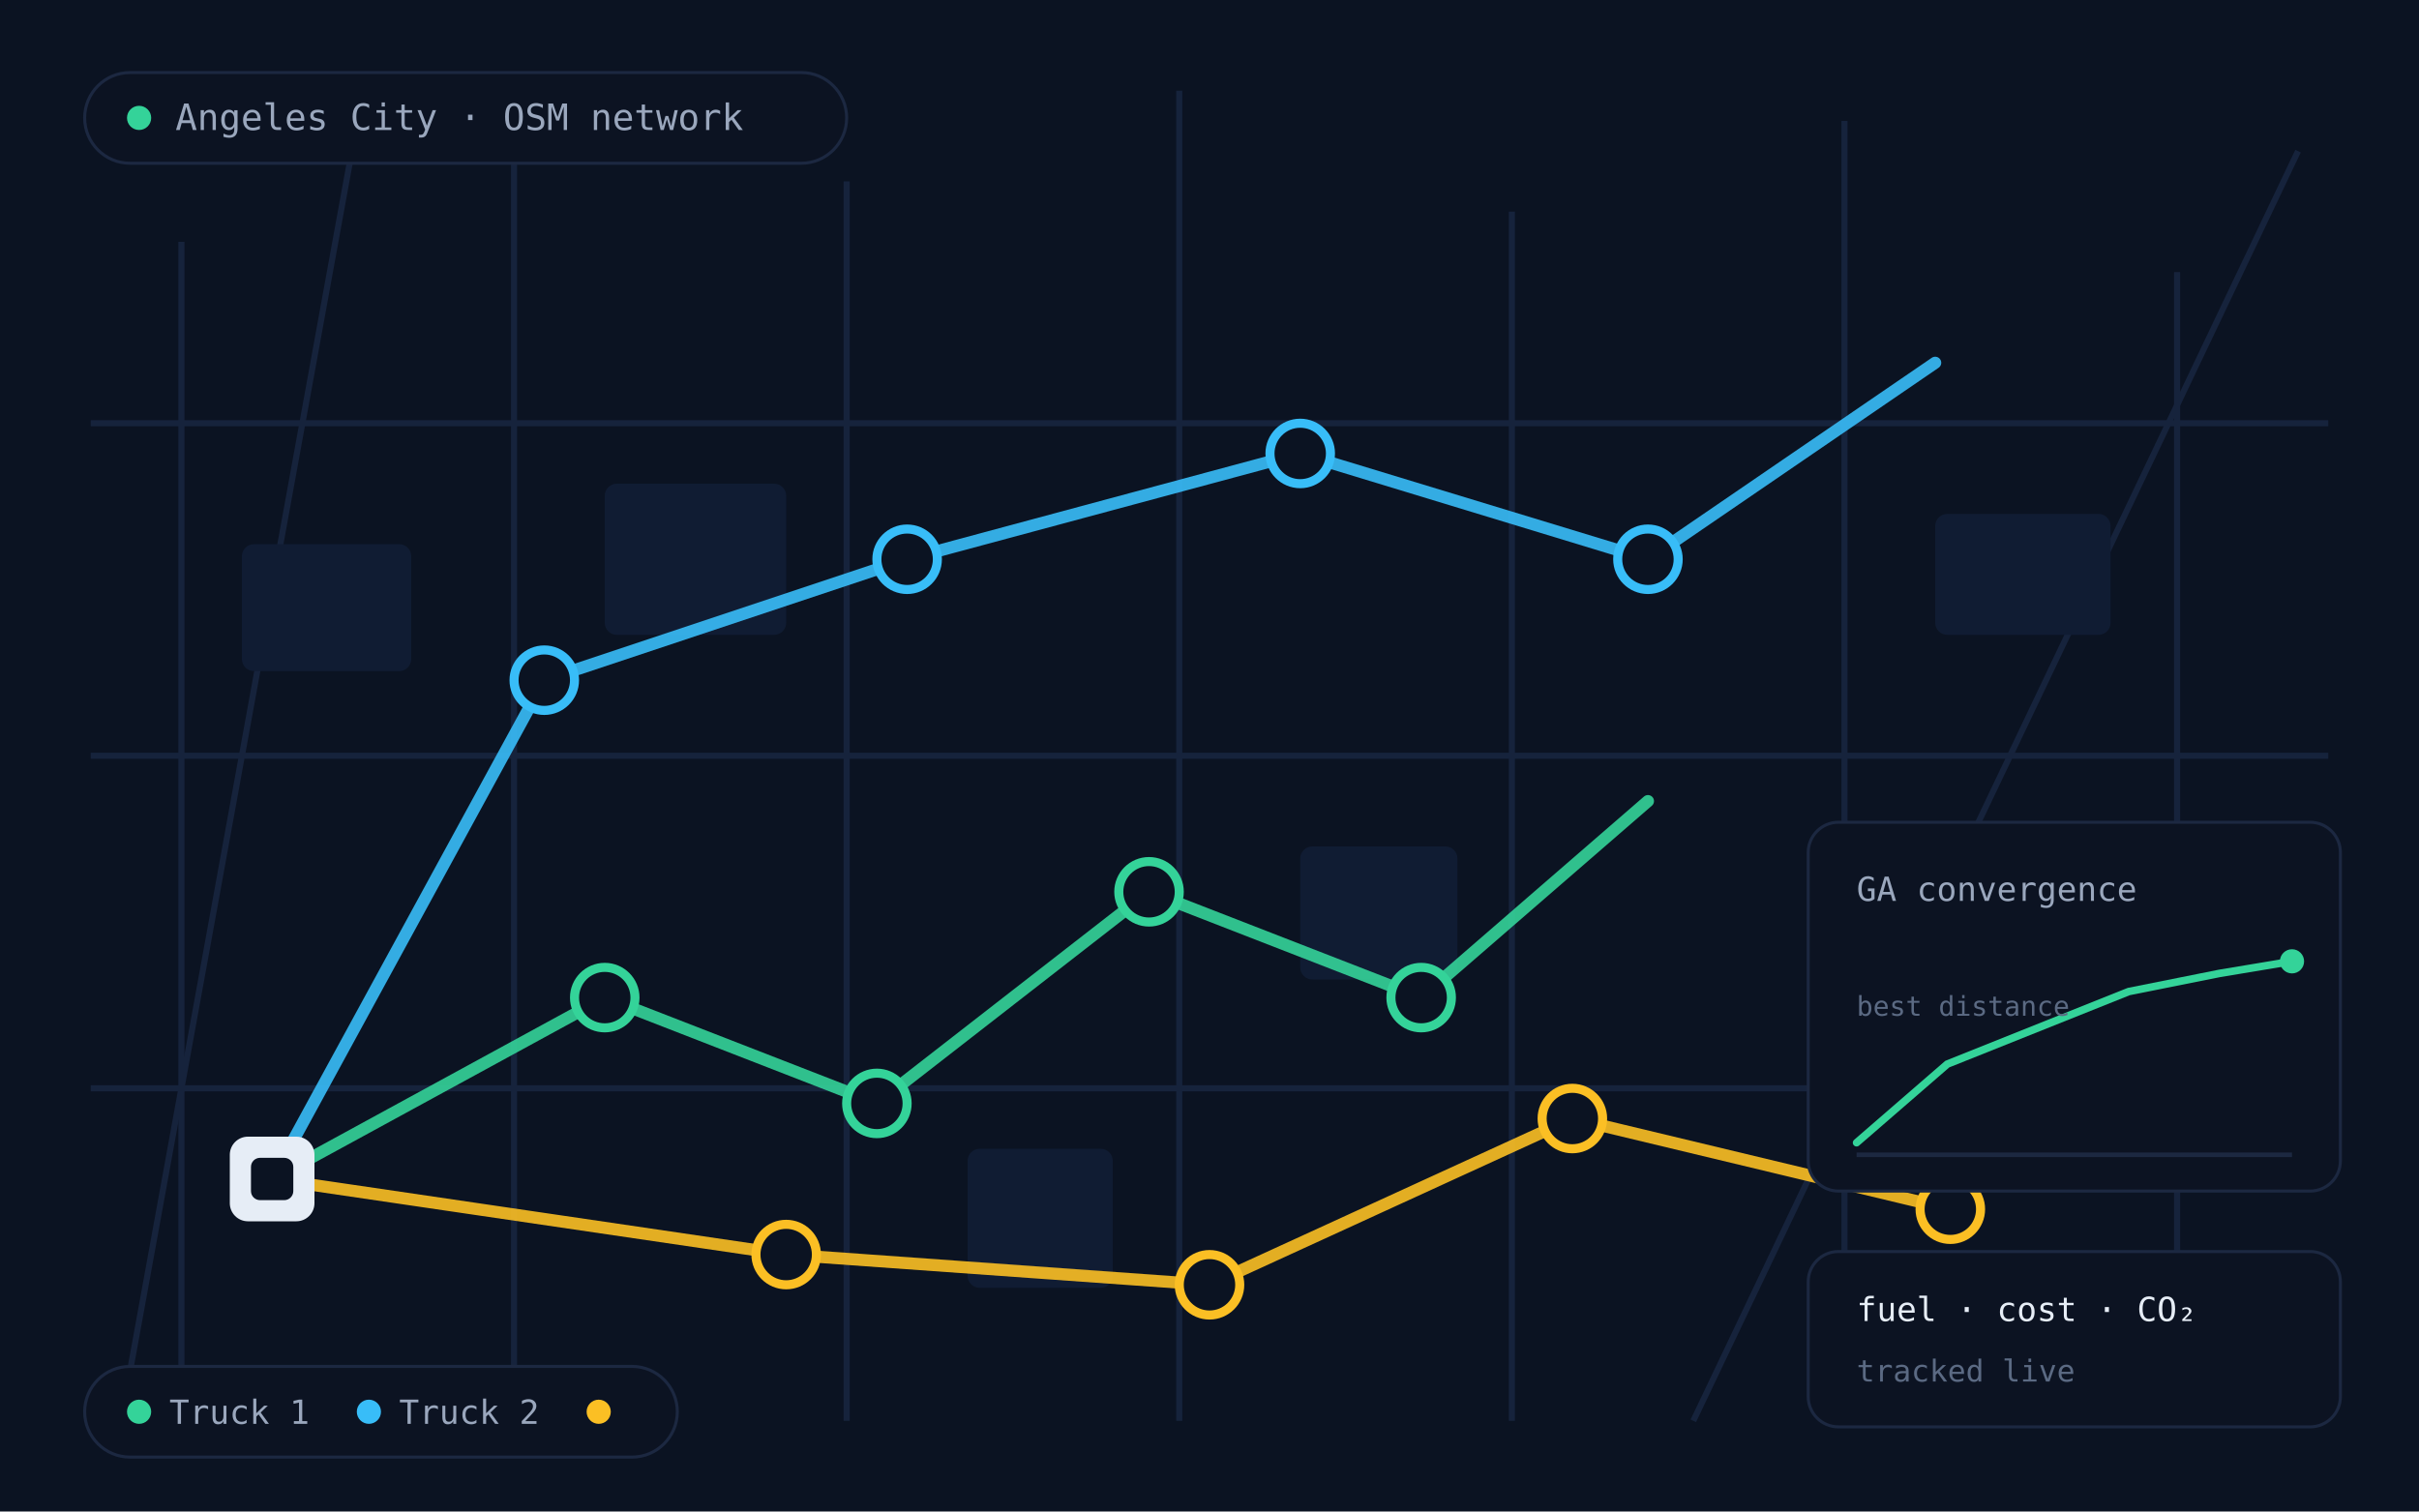
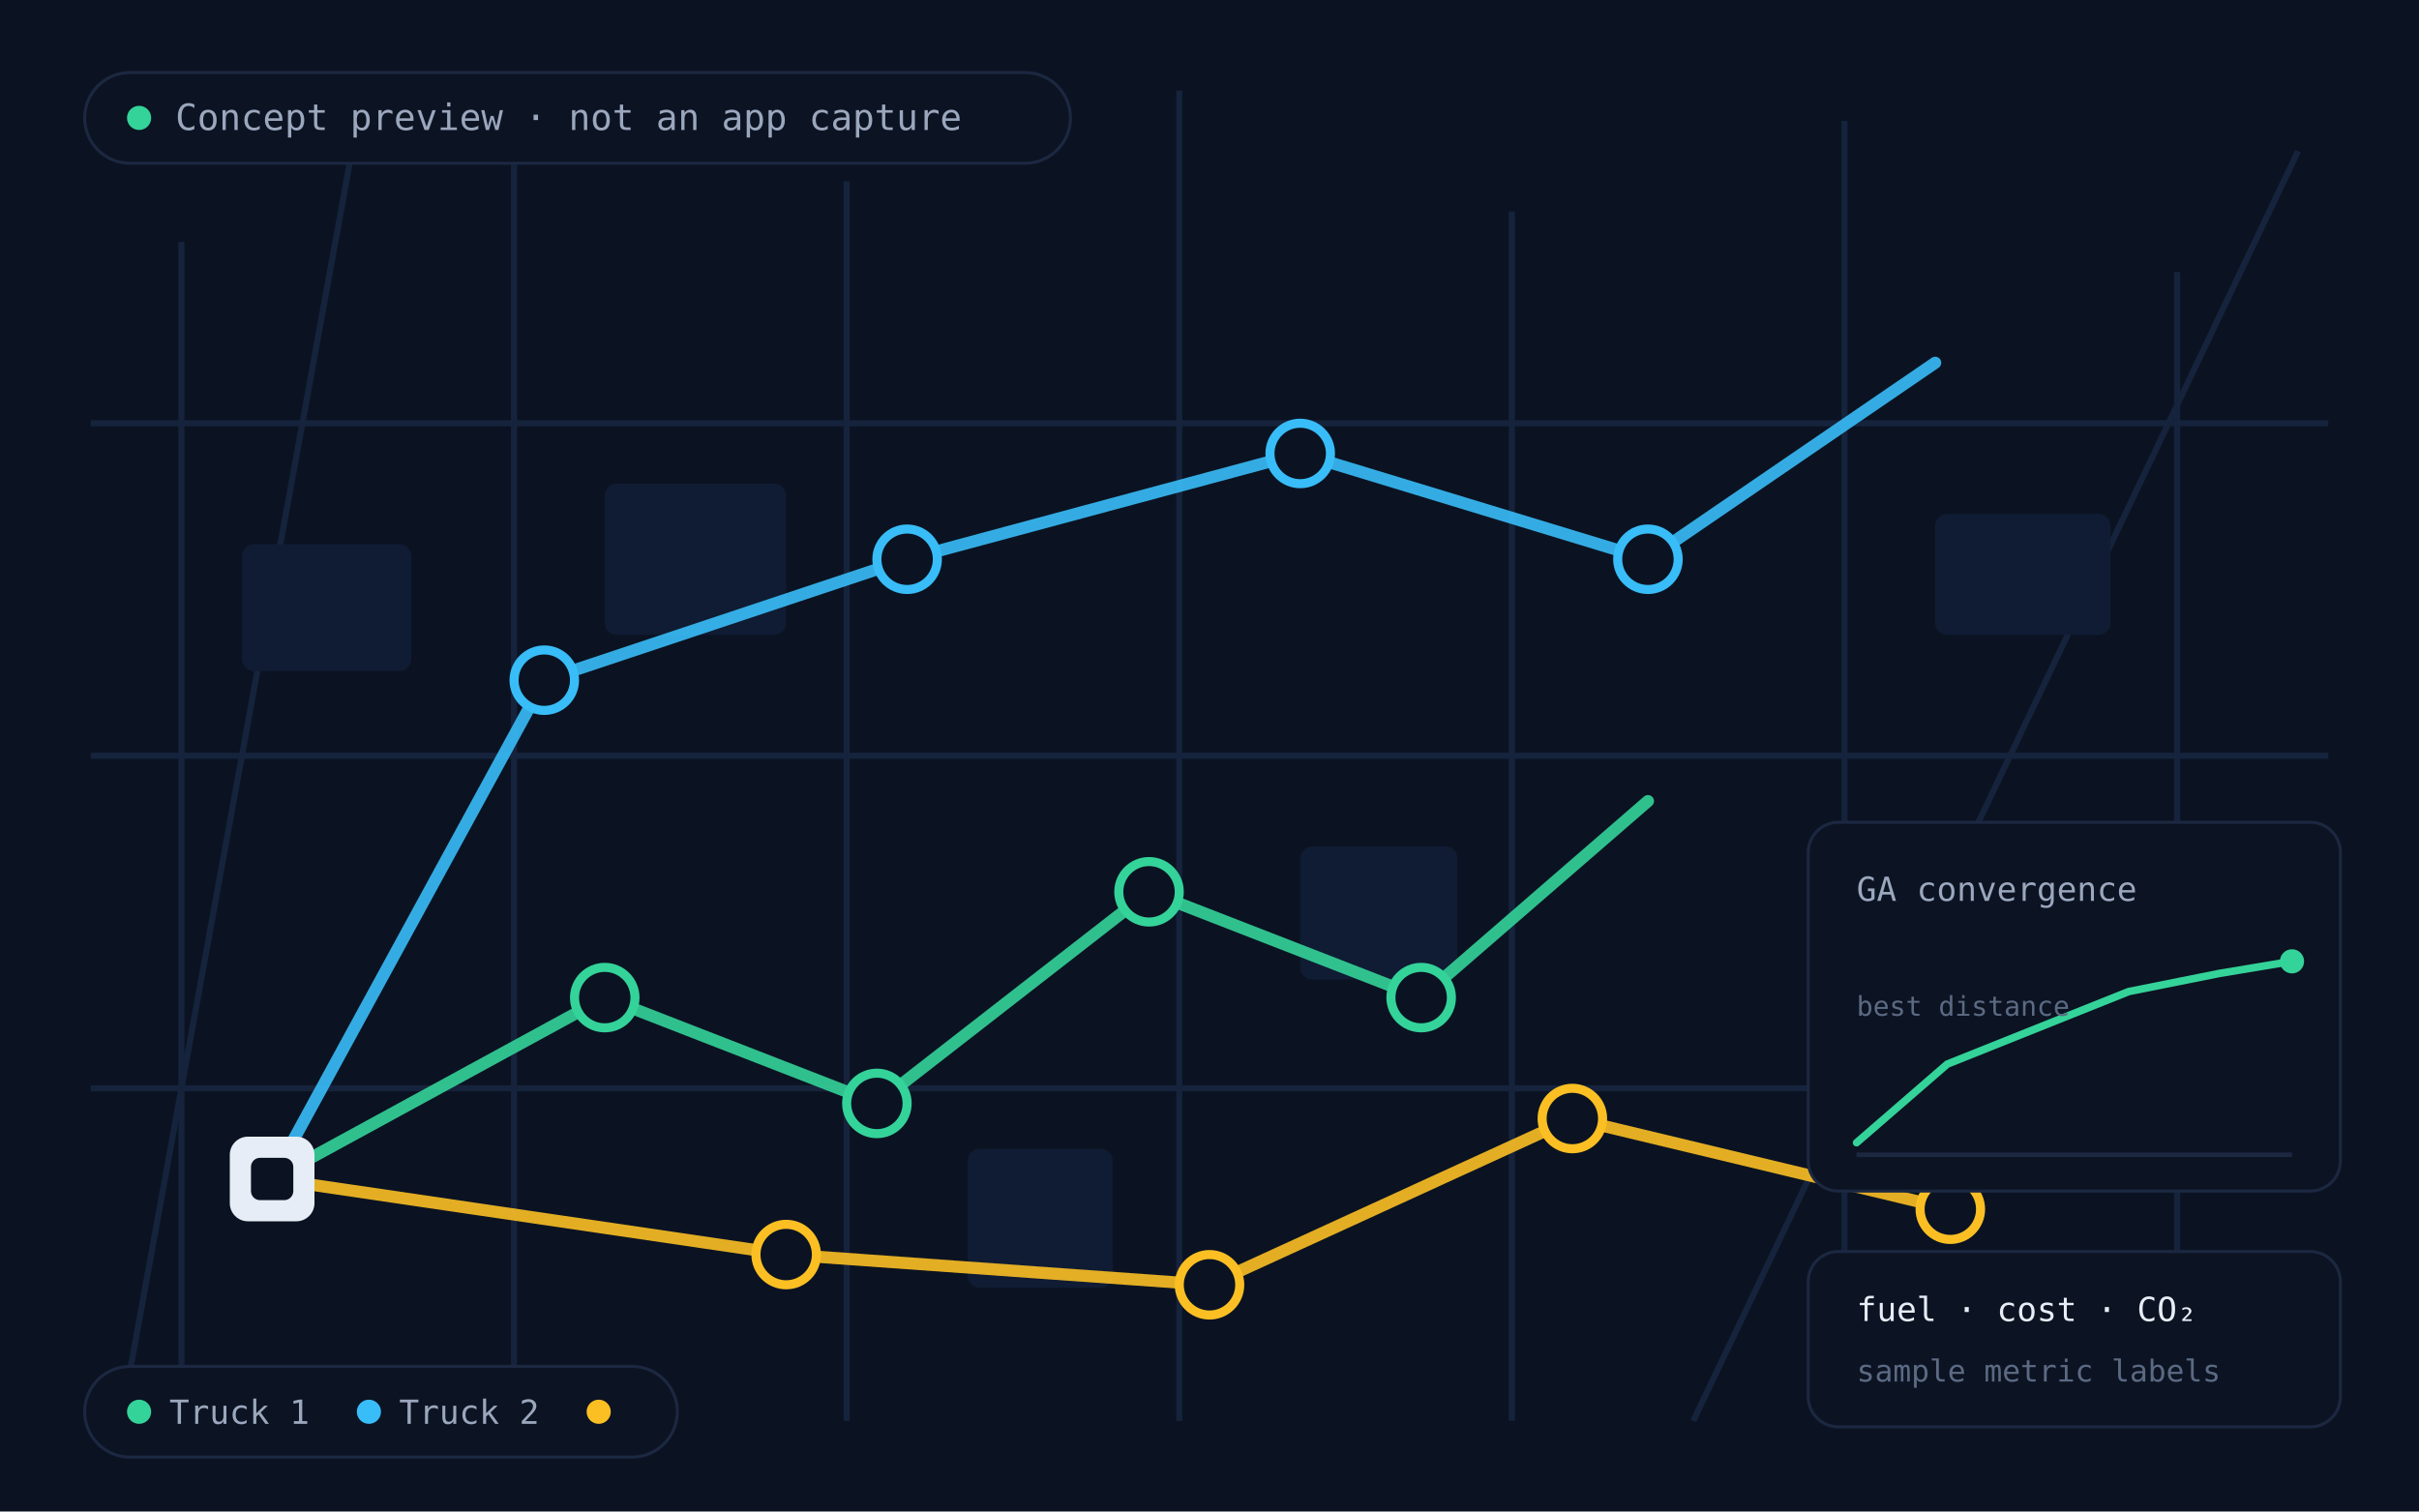
<svg xmlns="http://www.w3.org/2000/svg" viewBox="0 0 800 500" role="img" aria-label="Route optimization map preview">
  <rect width="800" height="500" fill="#0b1322" />
  <g stroke="#16233c" stroke-width="2">
    <line x1="60" y1="80" x2="60" y2="470" />
    <line x1="170" y1="40" x2="170" y2="470" />
    <line x1="280" y1="60" x2="280" y2="470" />
    <line x1="390" y1="30" x2="390" y2="470" />
    <line x1="500" y1="70" x2="500" y2="470" />
    <line x1="610" y1="40" x2="610" y2="470" />
    <line x1="720" y1="90" x2="720" y2="470" />
    <line x1="30" y1="140" x2="770" y2="140" />
    <line x1="30" y1="250" x2="770" y2="250" />
    <line x1="30" y1="360" x2="770" y2="360" />
    <line x1="120" y1="30" x2="40" y2="470" />
    <line x1="760" y1="50" x2="560" y2="470" />
  </g>
  <g fill="#101c33">
    <rect x="200" y="160" width="60" height="50" rx="4" />
    <rect x="430" y="280" width="52" height="44" rx="4" />
    <rect x="640" y="170" width="58" height="40" rx="4" />
    <rect x="320" y="380" width="48" height="46" rx="4" />
    <rect x="80" y="180" width="56" height="42" rx="4" />
  </g>
  <g fill="none" stroke-width="4" stroke-linecap="round" stroke-linejoin="round" opacity="0.9">
    <polyline points="90,390 200,330 290,365 380,295 470,330 545,265" stroke="#34d399" />
    <polyline points="90,390 180,225 300,185 430,150 545,185 640,120" stroke="#38bdf8" />
    <polyline points="90,390 260,415 400,425 520,370 645,400" stroke="#fbbf24" />
  </g>
  <rect x="76" y="376" width="28" height="28" rx="6" fill="#e6edf6" />
  <rect x="83" y="383" width="14" height="14" rx="3" fill="#0b1322" />
  <g font-family="Roboto Mono, ui-monospace, Menlo, monospace" font-size="11" text-anchor="middle" font-weight="500">
    <g fill="#0b1322" stroke-width="3">
      <circle cx="200" cy="330" r="10" stroke="#34d399" />
      <circle cx="290" cy="365" r="10" stroke="#34d399" />
      <circle cx="380" cy="295" r="10" stroke="#34d399" />
      <circle cx="470" cy="330" r="10" stroke="#34d399" />
      <circle cx="180" cy="225" r="10" stroke="#38bdf8" />
      <circle cx="300" cy="185" r="10" stroke="#38bdf8" />
      <circle cx="430" cy="150" r="10" stroke="#38bdf8" />
      <circle cx="545" cy="185" r="10" stroke="#38bdf8" />
      <circle cx="260" cy="415" r="10" stroke="#fbbf24" />
      <circle cx="400" cy="425" r="10" stroke="#fbbf24" />
      <circle cx="520" cy="370" r="10" stroke="#fbbf24" />
      <circle cx="645" cy="400" r="10" stroke="#fbbf24" />
    </g>
  </g>
  <g>
-     <rect x="28" y="24" width="252" height="30" rx="15" fill="#0c1322" stroke="#1c2841" />
+     <rect x="28" y="24" width="326" height="30" rx="15" fill="#0c1322" stroke="#1c2841" />
    <circle cx="46" cy="39" r="4" fill="#34d399" />
-     <text x="58" y="43" font-family="Roboto Mono, ui-monospace, Menlo, monospace" font-size="12" fill="#9aa7bd">Angeles City · OSM network</text>
+     <text x="58" y="43" font-family="Roboto Mono, ui-monospace, Menlo, monospace" font-size="12" fill="#9aa7bd">Concept preview · not an app capture</text>
  </g>
  <g font-family="Roboto Mono, ui-monospace, Menlo, monospace" font-size="11" fill="#9aa7bd">
    <rect x="28" y="452" width="196" height="30" rx="15" fill="#0c1322" stroke="#1c2841" />
    <circle cx="46" cy="467" r="4" fill="#34d399" />
    <text x="56" y="471">Truck 1</text>
    <circle cx="122" cy="467" r="4" fill="#38bdf8" />
    <text x="132" y="471">Truck 2</text>
    <circle cx="198" cy="467" r="4" fill="#fbbf24" />
  </g>
  <g>
    <rect x="598" y="272" width="176" height="122" rx="10" fill="#0c1322" stroke="#1c2841" />
    <text x="614" y="298" font-family="Roboto Mono, ui-monospace, Menlo, monospace" font-size="11" fill="#9aa7bd">GA convergence</text>
    <polyline points="614,378 644,352 674,340 704,328 734,322 758,318" fill="none" stroke="#34d399" stroke-width="2.5" stroke-linecap="round" />
    <line x1="614" y1="382" x2="758" y2="382" stroke="#1c2841" stroke-width="1.5" />
    <circle cx="758" cy="318" r="4" fill="#34d399" />
    <text x="614" y="336" font-family="Roboto Mono, ui-monospace, Menlo, monospace" font-size="9" fill="#5b6a83">best distance</text>
  </g>
  <g>
    <rect x="598" y="414" width="176" height="58" rx="10" fill="#0c1322" stroke="#1c2841" />
    <text x="614" y="437" font-family="Roboto Mono, ui-monospace, Menlo, monospace" font-size="11" fill="#e6edf6">fuel · cost · CO₂</text>
-     <text x="614" y="457" font-family="Roboto Mono, ui-monospace, Menlo, monospace" font-size="10" fill="#5b6a83">tracked live</text>
+     <text x="614" y="457" font-family="Roboto Mono, ui-monospace, Menlo, monospace" font-size="10" fill="#5b6a83">sample metric labels</text>
  </g>
</svg>
